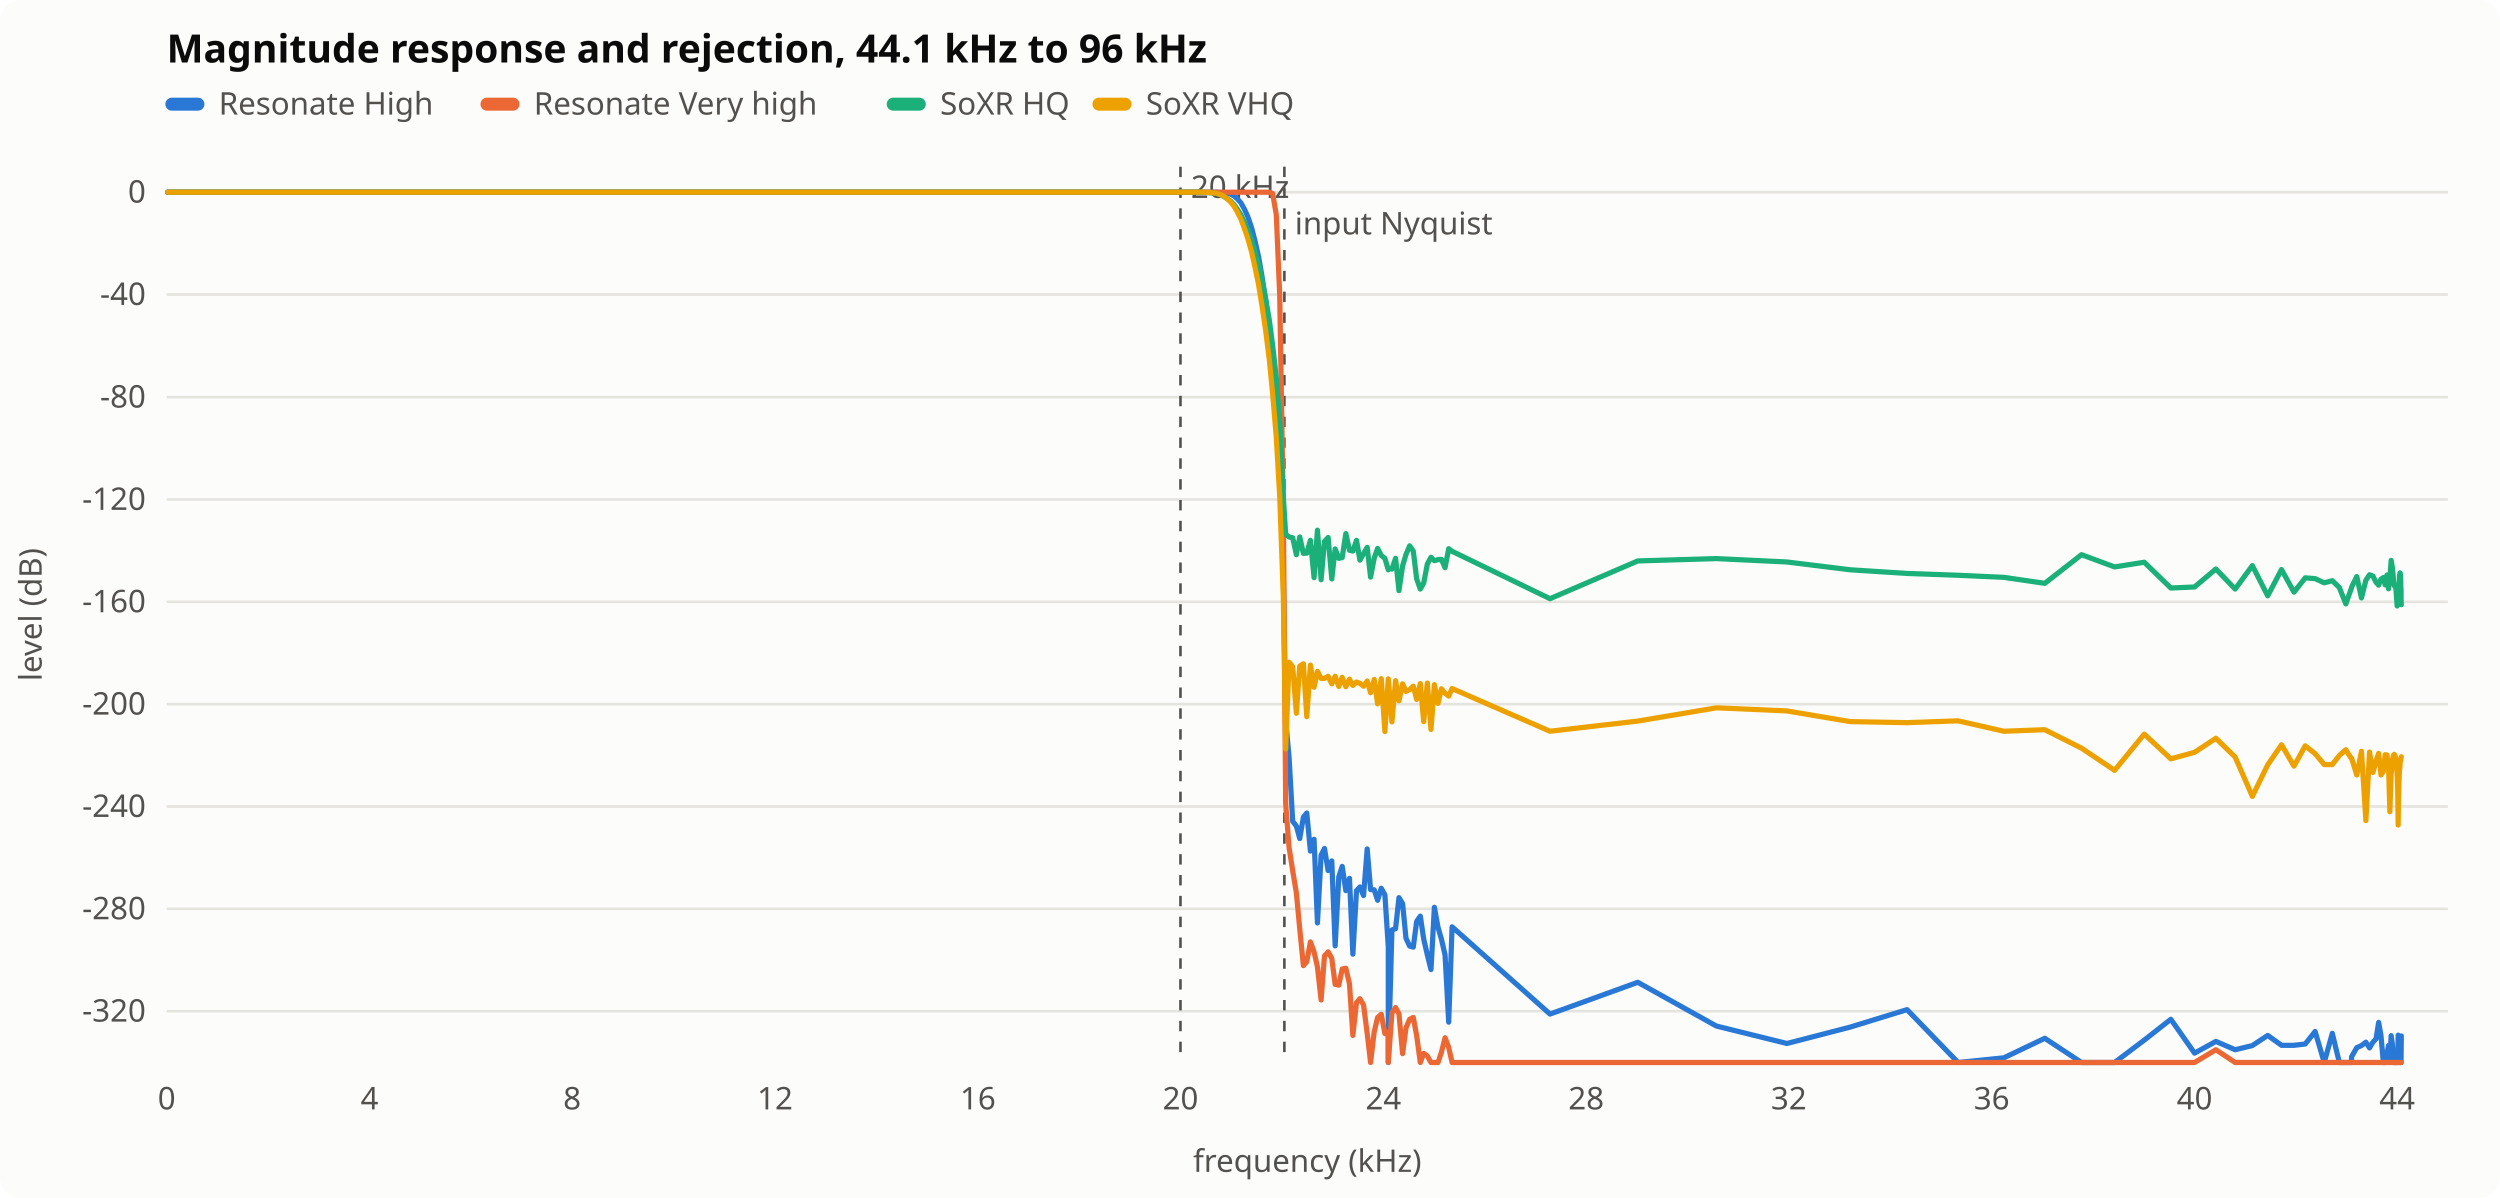
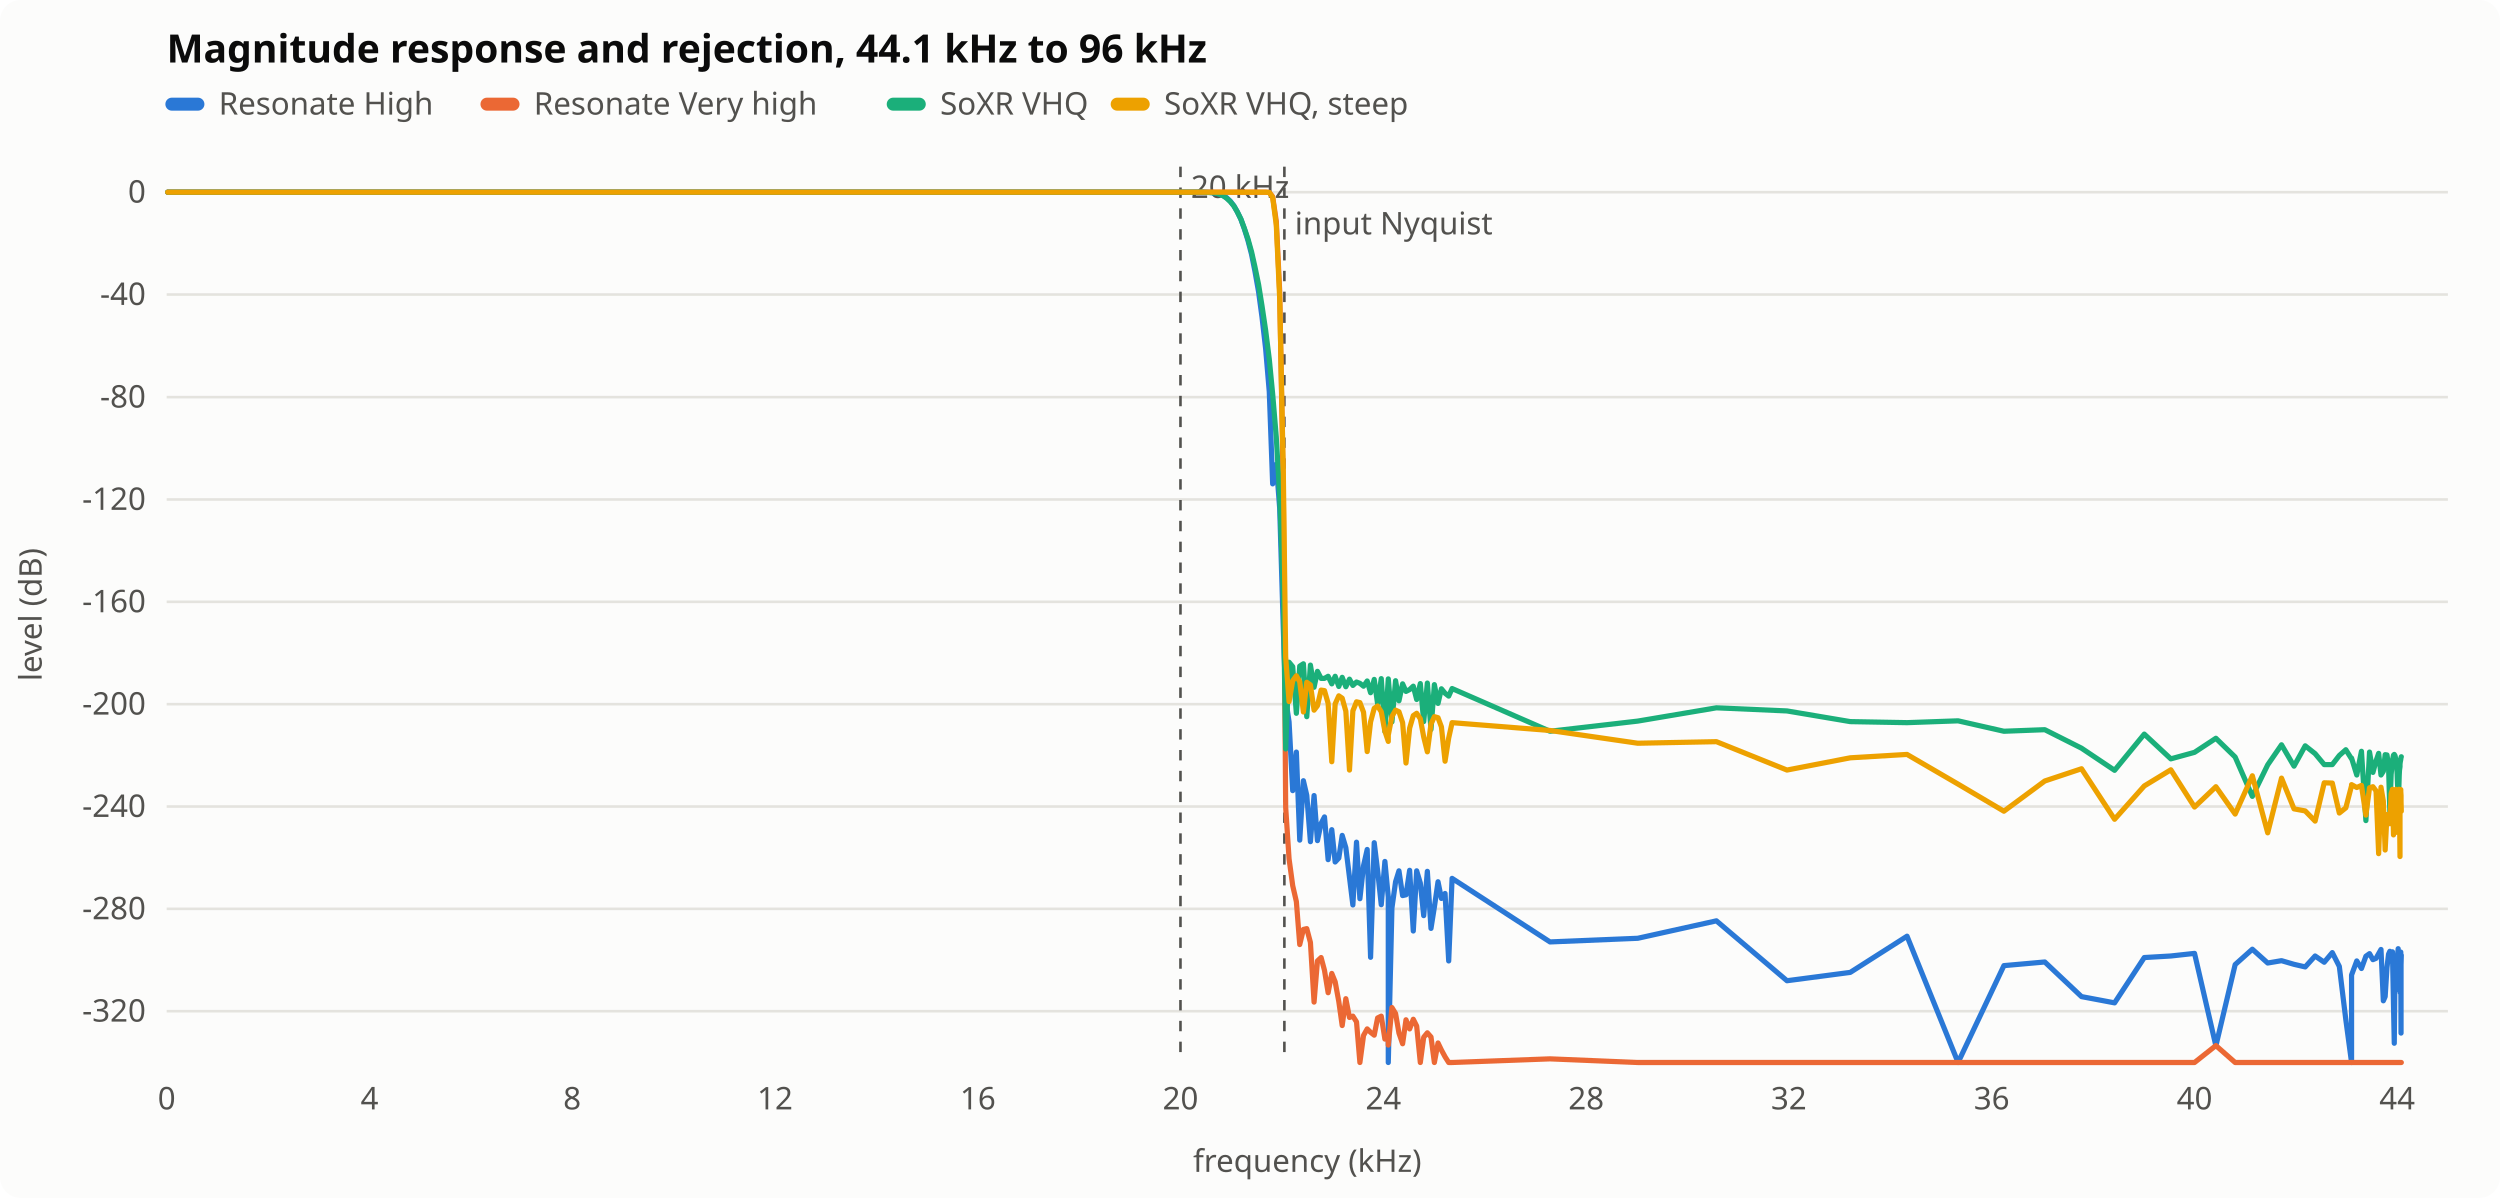
<svg xmlns="http://www.w3.org/2000/svg" viewBox="0 0 960 460" width="960" height="460" role="img" aria-label="Magnitude response and rejection, 44.1 kHz to 96 kHz">
  <style>
.surface { fill: #fcfcfb; }
text { fill: #52514e; font: 12px system-ui, sans-serif; }
.title { fill: #0b0b0b; font-size: 15px; font-weight: 600; }
.grid { stroke: #e4e3de; stroke-width: 1; }
.marker { stroke: #52514e; stroke-width: 1; stroke-dasharray: 4 4; }
.line { fill: none; stroke-width: 2; stroke-linejoin: round; stroke-linecap: round; }
.one { stroke: #2a78d6; fill: #2a78d6; }
.two { stroke: #eb6834; fill: #eb6834; }
.three { stroke: #1baf7a; fill: #1baf7a; }
.four { stroke: #eda100; fill: #eda100; }
.line.one, .line.two, .line.three, .line.four { fill: none; }
@media (prefers-color-scheme: dark) {
  .surface { fill: #1a1a19; }
  text { fill: #c3c2b7; }
  .title { fill: #f0efec; }
  .grid { stroke: #34332f; }
  .marker { stroke: #c3c2b7; }
  .one { stroke: #3987e5; fill: #3987e5; }
  .two { stroke: #d95926; fill: #d95926; }
  .three { stroke: #199e70; fill: #199e70; }
  .four { stroke: #c98500; fill: #c98500; }
  .line.one, .line.two, .line.three, .line.four { fill: none; }
}
</style>
  <rect class="surface" width="960" height="460" rx="8" />
  <text class="title" x="64" y="24">Magnitude response and rejection, 44.1 kHz to 96 kHz</text>
  <rect class="one" x="64" y="38" width="14" height="4" rx="2" />
  <text x="84" y="44">Resonate High</text>
  <rect class="two" x="185" y="38" width="14" height="4" rx="2" />
  <text x="205" y="44">Resonate Very high</text>
  <rect class="three" x="341" y="38" width="14" height="4" rx="2" />
-   <text x="361" y="44">SoXR HQ</text>
-   <rect class="four" x="420" y="38" width="14" height="4" rx="2" />
-   <text x="440" y="44">SoXR VHQ</text>
+   <text x="361" y="44">SoXR VHQ</text>
+   <rect class="four" x="427" y="38" width="14" height="4" rx="2" />
+   <text x="447" y="44">SoXR VHQ, steep</text>
  <line class="grid" x1="64" x2="940" y1="388.3" y2="388.3" />
  <text x="56" y="392.3" text-anchor="end">-320</text>
  <line class="grid" x1="64" x2="940" y1="349.0" y2="349.0" />
  <text x="56" y="353.0" text-anchor="end">-280</text>
  <line class="grid" x1="64" x2="940" y1="309.7" y2="309.7" />
  <text x="56" y="313.7" text-anchor="end">-240</text>
  <line class="grid" x1="64" x2="940" y1="270.4" y2="270.4" />
  <text x="56" y="274.4" text-anchor="end">-200</text>
  <line class="grid" x1="64" x2="940" y1="231.1" y2="231.1" />
  <text x="56" y="235.1" text-anchor="end">-160</text>
  <line class="grid" x1="64" x2="940" y1="191.8" y2="191.8" />
  <text x="56" y="195.8" text-anchor="end">-120</text>
  <line class="grid" x1="64" x2="940" y1="152.5" y2="152.5" />
  <text x="56" y="156.5" text-anchor="end">-80</text>
  <line class="grid" x1="64" x2="940" y1="113.1" y2="113.1" />
  <text x="56" y="117.1" text-anchor="end">-40</text>
  <line class="grid" x1="64" x2="940" y1="73.8" y2="73.8" />
  <text x="56" y="77.8" text-anchor="end">0</text>
  <text x="64.0" y="426" text-anchor="middle">0</text>
  <text x="141.9" y="426" text-anchor="middle">4</text>
  <text x="219.7" y="426" text-anchor="middle">8</text>
  <text x="297.6" y="426" text-anchor="middle">12</text>
  <text x="375.5" y="426" text-anchor="middle">16</text>
  <text x="453.3" y="426" text-anchor="middle">20</text>
  <text x="531.2" y="426" text-anchor="middle">24</text>
  <text x="609.1" y="426" text-anchor="middle">28</text>
  <text x="686.9" y="426" text-anchor="middle">32</text>
  <text x="764.8" y="426" text-anchor="middle">36</text>
  <text x="842.7" y="426" text-anchor="middle">40</text>
  <text x="920.5" y="426" text-anchor="middle">44</text>
  <text x="502" y="450" text-anchor="middle">frequency (kHz)</text>
  <text x="16" y="236" transform="rotate(-90 16 236)" text-anchor="middle">level (dB)</text>
  <line class="marker" x1="453.3" x2="453.3" y1="64" y2="408" />
  <text x="457.3" y="76">20 kHz</text>
  <line class="marker" x1="493.2" x2="493.2" y1="64" y2="408" />
  <text x="497.2" y="90">input Nyquist</text>
-   <polyline class="line one" points="64.4,73.8 64.4,73.8 64.5,73.8 64.5,73.8 64.6,73.8 64.7,73.8 64.7,73.8 64.8,73.8 64.9,73.8 65.0,73.8 65.2,73.8 65.3,73.8 65.4,73.8 65.6,73.8 65.8,73.8 66.0,73.8 66.2,73.8 66.5,73.8 66.8,73.8 67.1,73.8 67.4,73.8 67.8,73.8 68.2,73.8 68.7,73.8 69.3,73.8 69.9,73.8 70.6,73.8 71.3,73.8 72.1,73.8 73.1,73.8 74.1,73.8 75.3,73.8 76.6,73.8 78.0,73.8 79.6,73.8 81.4,73.8 83.4,73.8 83.5,73.8 85.7,73.8 88.1,73.8 90.9,73.8 94.0,73.8 97.4,73.8 101.3,73.8 105.6,73.8 110.3,73.8 115.6,73.8 121.6,73.8 128.2,73.8 135.5,73.8 143.7,73.8 152.9,73.8 163.1,73.8 174.5,73.8 187.1,73.8 201.3,73.8 217.0,73.8 234.6,73.8 254.1,73.8 276.0,73.8 300.3,73.8 327.4,73.8 357.6,73.8 391.3,73.8 428.9,73.8 430.2,73.8 431.6,73.8 432.9,73.8 434.3,73.8 435.7,73.8 437.0,73.8 438.4,73.8 439.7,73.8 441.1,73.8 442.5,73.8 443.8,73.8 445.2,73.8 446.5,73.8 447.9,73.8 449.3,73.8 450.6,73.8 452.0,73.8 453.3,73.8 453.3,73.8 454.7,73.8 456.1,73.8 457.4,73.8 458.8,73.8 460.2,73.8 461.5,73.8 462.9,73.8 464.2,73.8 465.6,73.8 467.0,73.8 468.3,73.9 469.7,73.9 471.0,74.1 472.4,74.5 473.8,75.2 475.1,76.3 476.5,77.9 477.8,80.2 479.2,83.3 480.6,87.4 481.9,92.4 483.3,98.6 484.6,106.1 486.0,115.3 487.4,126.4 488.7,140.0 490.1,157.3 491.4,180.8 492.8,221.1 493.7,276.3 495.0,290.8 496.4,315.4 497.8,317.2 499.1,322.0 500.5,313.8 501.8,312.2 503.2,326.8 504.6,322.3 505.9,354.4 507.3,328.4 508.6,325.8 510.0,334.3 511.4,330.6 512.7,363.2 514.1,336.7 515.4,332.7 516.8,342.0 518.2,337.3 519.5,366.4 520.9,342.0 522.2,340.6 523.6,343.9 525.0,326.0 526.3,341.6 527.7,341.7 529.0,345.7 530.4,341.1 531.8,343.6 533.1,363.6 533.1,408.0 534.5,357.1 535.9,356.6 537.2,344.7 538.6,347.0 539.9,360.3 541.3,363.3 542.7,363.7 544.0,353.8 545.4,351.8 546.7,360.6 548.1,366.7 549.5,372.3 550.8,348.4 552.2,356.1 553.5,360.6 554.9,366.7 556.3,392.5 557.6,355.9 595.2,389.4 628.9,377.2 659.1,394.0 686.2,400.7 710.5,394.4 732.3,387.7 751.9,408.0 769.5,406.2 785.2,398.7 799.3,408.0 812.0,408.0 823.4,399.4 833.6,391.4 842.7,404.4 850.9,399.9 858.3,403.1 864.9,401.5 870.8,397.6 876.1,401.4 880.9,401.4 885.2,400.9 889.0,396.1 892.5,408.0 895.6,396.8 898.3,408.0 900.8,408.0 903.0,408.0 903.0,405.8 905.0,402.3 906.8,401.5 908.5,400.2 909.9,402.4 911.2,400.2 912.4,398.9 913.4,392.6 914.3,397.7 915.2,408.0 915.9,408.0 916.6,404.5 917.2,401.5 917.7,408.0 918.2,397.7 918.7,401.2 919.1,408.0 919.4,408.0 919.7,408.0 920.0,408.0 920.3,408.0 920.5,406.0 920.7,408.0 920.9,397.5 921.0,408.0 921.2,399.9 921.3,408.0 921.4,401.8 921.6,403.4 921.6,408.0 921.7,408.0 921.8,400.3 921.9,398.8 921.9,408.0 922.0,408.0 922.0,407.3 922.1,397.8" />
-   <polyline class="line two" points="64.4,73.8 64.4,73.8 64.5,73.8 64.5,73.8 64.6,73.8 64.7,73.8 64.7,73.8 64.8,73.8 64.9,73.8 65.0,73.8 65.2,73.8 65.3,73.8 65.4,73.8 65.6,73.8 65.8,73.8 66.0,73.8 66.2,73.8 66.5,73.8 66.8,73.8 67.1,73.8 67.4,73.8 67.8,73.8 68.2,73.8 68.7,73.8 69.3,73.8 69.9,73.8 70.6,73.8 71.3,73.8 72.1,73.8 73.1,73.8 74.1,73.8 75.3,73.8 76.6,73.8 78.0,73.8 79.6,73.8 81.4,73.8 83.4,73.8 83.5,73.8 85.7,73.8 88.1,73.8 90.9,73.8 94.0,73.8 97.4,73.8 101.3,73.8 105.6,73.8 110.3,73.8 115.6,73.8 121.6,73.8 128.2,73.8 135.5,73.8 143.7,73.8 152.9,73.8 163.1,73.8 174.5,73.8 187.1,73.8 201.3,73.8 217.0,73.8 234.6,73.8 254.1,73.8 276.0,73.8 300.3,73.8 327.4,73.8 357.6,73.8 391.3,73.8 428.9,73.8 430.2,73.8 431.6,73.8 432.9,73.8 434.3,73.8 435.7,73.8 437.0,73.8 438.4,73.8 439.7,73.8 441.1,73.8 442.5,73.8 443.8,73.8 445.2,73.8 446.5,73.8 447.9,73.8 449.3,73.8 450.6,73.8 452.0,73.8 453.3,73.8 453.3,73.8 454.7,73.8 456.1,73.8 457.4,73.8 458.8,73.8 460.2,73.8 461.5,73.8 462.9,73.8 464.2,73.8 465.6,73.8 467.0,73.8 468.3,73.8 469.7,73.8 471.0,73.8 472.4,73.8 473.8,73.8 475.1,73.8 476.5,73.8 477.8,73.8 479.2,73.8 480.6,73.8 481.9,73.8 483.3,73.8 484.6,73.8 486.0,73.8 487.4,73.8 488.7,74.3 490.1,82.5 491.4,113.1 492.8,195.6 493.7,308.7 495.0,325.4 496.4,334.4 497.8,342.8 499.1,356.7 500.5,370.8 501.8,369.3 503.2,361.7 504.6,365.5 505.9,371.3 507.3,384.0 508.6,367.1 510.0,365.5 511.4,368.0 512.7,378.0 514.1,378.3 515.4,372.1 516.8,371.8 518.2,377.8 519.5,397.6 520.9,385.0 522.2,383.5 523.6,385.9 525.0,396.8 526.3,408.0 527.7,396.2 529.0,390.7 530.4,389.5 531.8,396.9 533.1,396.3 533.1,408.0 534.5,389.0 535.9,386.9 537.2,389.3 538.6,404.6 539.9,394.7 541.3,391.4 542.7,390.7 544.0,397.7 545.4,408.0 546.7,404.5 548.1,405.5 549.5,408.0 550.8,408.0 552.2,408.0 553.5,404.1 554.9,398.5 556.3,402.2 557.6,408.0 595.2,408.0 628.9,408.0 659.1,408.0 686.2,408.0 710.5,408.0 732.3,408.0 751.9,408.0 769.5,408.0 785.2,408.0 799.3,408.0 812.0,408.0 823.4,408.0 833.6,408.0 842.7,408.0 850.9,403.1 858.3,408.0 864.9,408.0 870.8,408.0 876.1,408.0 880.9,408.0 885.2,408.0 889.0,408.0 892.5,408.0 895.6,408.0 898.3,408.0 900.8,408.0 903.0,408.0 903.0,408.0 905.0,408.0 906.8,408.0 908.5,408.0 909.9,408.0 911.2,408.0 912.4,408.0 913.4,408.0 914.3,408.0 915.2,408.0 915.9,408.0 916.6,408.0 917.2,408.0 917.7,408.0 918.2,408.0 918.7,408.0 919.1,408.0 919.4,408.0 919.7,408.0 920.0,408.0 920.3,408.0 920.5,408.0 920.7,408.0 920.9,408.0 921.0,408.0 921.2,408.0 921.3,408.0 921.4,408.0 921.6,408.0 921.6,408.0 921.7,408.0 921.8,408.0 921.9,408.0 921.9,408.0 922.0,408.0 922.0,408.0 922.1,408.0" />
-   <polyline class="line three" points="64.4,73.8 64.4,73.8 64.5,73.8 64.5,73.8 64.6,73.8 64.7,73.8 64.7,73.8 64.8,73.8 64.9,73.8 65.0,73.8 65.2,73.8 65.3,73.8 65.4,73.8 65.6,73.8 65.8,73.8 66.0,73.8 66.2,73.8 66.5,73.8 66.8,73.8 67.1,73.8 67.4,73.8 67.8,73.8 68.2,73.8 68.7,73.8 69.3,73.8 69.9,73.8 70.6,73.8 71.3,73.8 72.1,73.8 73.1,73.8 74.1,73.8 75.3,73.8 76.6,73.8 78.0,73.8 79.6,73.8 81.4,73.8 83.4,73.8 83.5,73.8 85.7,73.8 88.1,73.8 90.9,73.8 94.0,73.8 97.4,73.8 101.3,73.8 105.6,73.8 110.3,73.8 115.6,73.8 121.6,73.8 128.2,73.8 135.5,73.8 143.7,73.8 152.9,73.8 163.1,73.8 174.5,73.8 187.1,73.8 201.3,73.8 217.0,73.8 234.6,73.8 254.1,73.8 276.0,73.8 300.3,73.8 327.4,73.8 357.6,73.8 391.3,73.8 428.9,73.8 430.2,73.8 431.6,73.8 432.9,73.8 434.3,73.8 435.7,73.8 437.0,73.8 438.4,73.8 439.7,73.8 441.1,73.8 442.5,73.8 443.8,73.8 445.2,73.8 446.5,73.8 447.9,73.8 449.3,73.8 450.6,73.8 452.0,73.8 453.3,73.8 453.3,73.8 454.7,73.8 456.1,73.8 457.4,73.8 458.8,73.8 460.2,73.8 461.5,73.9 462.9,73.9 464.2,74.0 465.6,74.1 467.0,74.3 468.3,74.7 469.7,75.3 471.0,76.1 472.4,77.1 473.8,78.5 475.1,80.3 476.5,82.5 477.8,85.2 479.2,88.3 480.6,92.1 481.9,96.5 483.3,101.6 484.6,107.6 486.0,114.6 487.4,122.8 488.7,132.7 490.1,145.1 491.4,161.6 492.8,190.8 493.7,205.2 495.0,206.2 496.4,206.5 497.8,213.0 499.1,206.2 500.5,212.5 501.8,212.4 503.2,207.5 504.6,221.8 505.9,203.6 507.3,222.6 508.6,207.9 510.0,206.4 511.4,222.3 512.7,210.8 514.1,214.4 515.4,214.1 516.8,204.9 518.2,211.3 519.5,211.6 520.9,207.5 522.2,215.1 523.6,212.6 525.0,210.2 526.3,221.6 527.7,214.3 529.0,210.6 530.4,213.3 531.8,214.4 533.1,218.8 533.1,218.4 534.5,218.5 535.9,214.4 537.2,226.8 538.6,217.3 539.9,212.9 541.3,209.6 542.7,211.6 544.0,222.3 545.4,226.2 546.7,223.9 548.1,216.6 549.5,214.0 550.8,215.3 552.2,214.9 553.5,214.8 554.9,218.0 556.3,210.7 557.6,211.7 595.2,229.9 628.9,215.4 659.1,214.5 686.2,215.8 710.5,218.8 732.3,220.2 751.9,220.9 769.5,221.7 785.2,224.0 799.3,213.0 812.0,217.7 823.4,215.9 833.6,225.8 842.7,225.4 850.9,218.5 858.3,226.2 864.9,217.2 870.8,228.8 876.1,218.7 880.9,227.4 885.2,221.9 889.0,222.2 892.5,223.8 895.6,223.0 898.3,225.6 900.8,231.9 903.0,225.7 903.0,225.5 905.0,221.4 906.8,229.6 908.5,222.8 909.9,220.7 911.2,221.2 912.4,223.6 913.4,224.7 914.3,222.4 915.2,221.8 915.9,224.6 916.6,220.8 917.2,226.1 917.7,222.5 918.2,215.2 918.7,218.1 919.1,222.6 919.4,224.9 919.7,225.3 920.0,225.7 920.3,229.8 920.5,232.7 920.7,227.2 920.9,226.6 921.0,229.9 921.2,229.2 921.3,224.7 921.4,221.0 921.6,220.3 921.6,220.0 921.7,220.1 921.8,221.4 921.9,223.7 921.9,225.0 922.0,226.4 922.0,229.9 922.1,232.2" />
-   <polyline class="line four" points="64.4,73.8 64.4,73.8 64.5,73.8 64.5,73.8 64.6,73.8 64.7,73.8 64.7,73.8 64.8,73.8 64.9,73.8 65.0,73.8 65.2,73.8 65.3,73.8 65.4,73.8 65.6,73.8 65.8,73.8 66.0,73.8 66.2,73.8 66.5,73.8 66.8,73.8 67.1,73.8 67.4,73.8 67.8,73.8 68.2,73.8 68.7,73.8 69.3,73.8 69.9,73.8 70.6,73.8 71.3,73.8 72.1,73.8 73.1,73.8 74.1,73.8 75.3,73.8 76.6,73.8 78.0,73.8 79.6,73.8 81.4,73.8 83.4,73.8 83.5,73.8 85.7,73.8 88.1,73.8 90.9,73.8 94.0,73.8 97.4,73.8 101.3,73.8 105.6,73.8 110.3,73.8 115.6,73.8 121.6,73.8 128.2,73.8 135.5,73.8 143.7,73.8 152.9,73.8 163.1,73.8 174.5,73.8 187.1,73.8 201.3,73.8 217.0,73.8 234.6,73.8 254.1,73.8 276.0,73.8 300.3,73.8 327.4,73.8 357.6,73.8 391.3,73.8 428.9,73.8 430.2,73.8 431.6,73.8 432.9,73.8 434.3,73.8 435.7,73.8 437.0,73.8 438.4,73.8 439.7,73.8 441.1,73.8 442.5,73.8 443.8,73.8 445.2,73.8 446.5,73.8 447.9,73.8 449.3,73.8 450.6,73.8 452.0,73.8 453.3,73.8 453.3,73.8 454.7,73.8 456.1,73.8 457.4,73.8 458.8,73.8 460.2,73.8 461.5,73.8 462.9,73.9 464.2,73.9 465.6,74.0 467.0,74.2 468.3,74.6 469.7,75.2 471.0,76.1 472.4,77.4 473.8,79.1 475.1,81.3 476.5,84.1 477.8,87.6 479.2,91.7 480.6,96.7 481.9,102.5 483.3,109.3 484.6,117.4 486.0,126.8 487.4,137.9 488.7,151.3 490.1,168.0 491.4,190.3 492.8,229.1 493.7,287.6 495.0,254.3 496.4,256.0 497.8,273.9 499.1,255.8 500.5,254.9 501.8,275.2 503.2,255.4 504.6,263.9 505.9,257.8 507.3,260.5 508.6,260.5 510.0,259.7 511.4,262.6 512.7,259.7 514.1,263.6 515.4,260.1 516.8,263.7 518.2,260.8 519.5,263.2 520.9,261.9 522.2,262.4 523.6,263.5 525.0,261.5 526.3,266.0 527.7,260.9 529.0,270.3 530.4,260.6 531.8,280.9 533.1,260.7 533.1,260.7 534.5,277.2 535.9,261.4 537.2,269.1 538.6,262.6 539.9,265.5 541.3,264.8 542.7,263.5 544.0,268.6 545.4,262.5 546.7,277.1 548.1,262.3 549.5,280.1 550.8,262.9 552.2,270.1 553.5,264.5 554.9,266.2 556.3,267.3 557.6,264.4 595.2,280.8 628.9,276.9 659.1,271.8 686.2,273.0 710.5,277.1 732.3,277.5 751.9,276.8 769.5,280.8 785.2,280.2 799.3,287.3 812.0,295.8 823.4,281.9 833.6,291.4 842.7,288.9 850.9,283.5 858.3,290.7 864.9,305.8 870.8,293.7 876.1,286.0 880.9,294.2 885.2,286.4 889.0,289.4 892.5,293.6 895.6,293.6 898.3,290.1 900.8,287.9 903.0,291.4 903.0,291.1 905.0,297.6 906.8,288.5 908.5,315.1 909.9,288.8 911.2,296.6 912.4,292.2 913.4,289.3 914.3,297.6 915.2,296.2 915.9,289.8 916.6,289.9 917.2,294.1 917.7,311.7 918.2,297.3 918.7,292.0 919.1,290.0 919.4,289.7 919.7,290.2 920.0,291.7 920.3,293.9 920.5,297.2 920.7,302.5 920.9,316.8 921.0,307.6 921.2,301.2 921.3,297.8 921.4,295.8 921.6,294.4 921.6,293.4 921.7,292.6 921.8,292.1 921.9,291.6 921.9,291.3 922.0,291.0 922.0,290.8 922.1,290.6" />
+   <polyline class="line one" points="64.4,73.8 64.4,73.8 64.5,73.8 64.5,73.8 64.6,73.8 64.7,73.8 64.7,73.8 64.8,73.8 64.9,73.8 65.0,73.8 65.2,73.8 65.3,73.8 65.4,73.8 65.6,73.8 65.8,73.8 66.0,73.8 66.2,73.8 66.5,73.8 66.8,73.8 67.1,73.8 67.4,73.8 67.8,73.8 68.2,73.8 68.7,73.8 69.3,73.8 69.9,73.8 70.6,73.8 71.3,73.8 72.1,73.8 73.1,73.8 74.1,73.8 75.3,73.8 76.6,73.8 78.0,73.8 79.6,73.8 81.4,73.8 83.4,73.8 83.5,73.8 85.7,73.8 88.1,73.8 90.9,73.8 94.0,73.8 97.4,73.8 101.3,73.8 105.6,73.8 110.3,73.8 115.6,73.8 121.6,73.8 128.2,73.8 135.5,73.8 143.7,73.8 152.9,73.8 163.1,73.8 174.5,73.8 187.1,73.8 201.3,73.8 217.0,73.8 234.6,73.8 254.1,73.8 276.0,73.8 300.3,73.8 327.4,73.8 357.6,73.8 391.3,73.8 428.9,73.8 430.2,73.8 431.6,73.8 432.9,73.8 434.3,73.8 435.7,73.8 437.0,73.8 438.4,73.8 439.7,73.8 441.1,73.8 442.5,73.8 443.8,73.8 445.2,73.8 446.5,73.8 447.9,73.8 449.3,73.8 450.6,73.8 452.0,73.8 453.3,73.8 453.3,73.8 454.7,73.8 456.1,73.8 457.4,73.8 458.8,73.8 460.2,73.8 461.5,73.8 462.9,73.8 464.2,73.9 465.6,74.0 467.0,74.1 468.3,74.5 469.7,75.1 471.0,75.9 472.4,77.2 473.8,79.0 475.1,81.3 476.5,84.2 477.8,87.8 479.2,92.3 480.6,97.7 481.9,104.2 483.3,112.1 484.6,121.7 486.0,133.9 487.4,150.4 488.7,185.8 490.1,178.3 491.4,195.2 492.8,241.7 493.7,268.5 495.0,277.2 496.4,303.6 497.8,288.8 499.1,322.6 500.5,299.8 501.8,305.4 503.2,323.2 504.6,305.5 505.9,322.8 507.3,316.2 508.6,313.7 510.0,330.1 511.4,318.6 512.7,331.0 514.1,329.5 515.4,320.8 516.8,325.5 518.2,336.9 519.5,347.5 520.9,323.4 522.2,345.1 523.6,332.4 525.0,326.2 526.3,367.6 527.7,323.6 529.0,334.3 530.4,347.4 531.8,330.8 533.1,344.5 533.1,408.0 534.5,348.7 535.9,338.6 537.2,334.4 538.6,343.9 539.9,343.6 541.3,334.2 542.7,357.5 544.0,334.4 545.4,339.1 546.7,351.6 548.1,334.6 549.5,356.5 550.8,348.3 552.2,338.6 553.5,345.0 554.9,343.1 556.3,369.0 557.6,337.3 595.2,361.7 628.9,360.3 659.1,353.6 686.2,376.6 710.5,373.4 732.3,359.5 751.9,408.0 769.5,370.8 785.2,369.4 799.3,382.7 812.0,385.1 823.4,367.7 833.6,367.1 842.7,366.1 850.9,401.6 858.3,370.4 864.9,364.5 870.8,369.8 876.1,368.9 880.9,370.3 885.2,371.3 889.0,367.1 892.5,369.5 895.6,365.8 898.3,371.1 900.8,391.6 903.0,408.0 903.0,374.4 905.0,369.0 906.8,371.9 908.5,367.2 909.9,366.2 911.2,368.5 912.4,368.0 913.4,366.2 914.3,364.6 915.2,384.3 915.9,382.7 916.6,371.5 917.2,366.4 917.7,365.3 918.2,368.2 918.7,365.5 919.1,385.7 919.4,400.6 919.7,369.9 920.0,375.6 920.3,380.0 920.5,372.2 920.7,366.4 920.9,364.3 921.0,373.7 921.2,370.2 921.3,367.6 921.4,371.0 921.6,370.9 921.6,367.7 921.7,381.2 921.8,369.8 921.9,365.6 921.9,371.1 922.0,396.7 922.0,370.5 922.1,366.8" />
+   <polyline class="line two" points="64.4,73.8 64.4,73.8 64.5,73.8 64.5,73.8 64.6,73.8 64.7,73.8 64.7,73.8 64.8,73.8 64.9,73.8 65.0,73.8 65.2,73.8 65.3,73.8 65.4,73.8 65.6,73.8 65.8,73.8 66.0,73.8 66.2,73.8 66.5,73.8 66.8,73.8 67.1,73.8 67.4,73.8 67.8,73.8 68.2,73.8 68.7,73.8 69.3,73.8 69.9,73.8 70.6,73.8 71.3,73.8 72.1,73.8 73.1,73.8 74.1,73.8 75.3,73.8 76.6,73.8 78.0,73.8 79.6,73.8 81.4,73.8 83.4,73.8 83.5,73.8 85.7,73.8 88.1,73.8 90.9,73.8 94.0,73.8 97.4,73.8 101.3,73.8 105.6,73.8 110.3,73.8 115.6,73.8 121.6,73.8 128.2,73.8 135.5,73.8 143.7,73.8 152.9,73.8 163.1,73.8 174.5,73.8 187.1,73.8 201.3,73.8 217.0,73.8 234.6,73.8 254.1,73.8 276.0,73.8 300.3,73.8 327.4,73.8 357.6,73.8 391.3,73.8 428.9,73.8 430.2,73.8 431.6,73.8 432.9,73.8 434.3,73.8 435.7,73.8 437.0,73.8 438.4,73.8 439.7,73.8 441.1,73.8 442.5,73.8 443.8,73.8 445.2,73.8 446.5,73.8 447.9,73.8 449.3,73.8 450.6,73.8 452.0,73.8 453.3,73.8 453.3,73.8 454.7,73.8 456.1,73.8 457.4,73.8 458.8,73.8 460.2,73.8 461.5,73.8 462.9,73.8 464.2,73.8 465.6,73.8 467.0,73.8 468.3,73.8 469.7,73.8 471.0,73.8 472.4,73.8 473.8,73.8 475.1,73.8 476.5,73.8 477.8,73.8 479.2,73.8 480.6,73.8 481.9,73.8 483.3,73.8 484.6,73.8 486.0,73.8 487.4,73.9 488.7,75.5 490.1,85.0 491.4,111.9 492.8,189.3 493.7,310.0 495.0,329.8 496.4,340.1 497.8,346.2 499.1,362.7 500.5,356.9 501.8,356.6 503.2,361.9 504.6,384.8 505.9,369.0 507.3,367.7 508.6,372.6 510.0,381.2 511.4,373.8 512.7,377.0 514.1,384.6 515.4,393.8 516.8,383.5 518.2,390.7 519.5,390.2 520.9,392.4 522.2,408.0 523.6,397.6 525.0,395.1 526.3,396.4 527.7,397.5 529.0,390.9 530.4,390.2 531.8,399.0 533.1,398.5 533.1,401.3 534.5,386.9 535.9,389.2 537.2,396.7 538.6,400.8 539.9,391.6 541.3,395.1 542.7,391.4 544.0,394.0 545.4,408.0 546.7,398.3 548.1,396.6 549.5,398.2 550.8,408.0 552.2,400.5 553.5,403.2 554.9,405.8 556.3,408.0 557.6,408.0 595.2,406.6 628.9,408.0 659.1,408.0 686.2,408.0 710.5,408.0 732.3,408.0 751.9,408.0 769.5,408.0 785.2,408.0 799.3,408.0 812.0,408.0 823.4,408.0 833.6,408.0 842.7,408.0 850.9,401.5 858.3,408.0 864.9,408.0 870.8,408.0 876.1,408.0 880.9,408.0 885.2,408.0 889.0,408.0 892.5,408.0 895.6,408.0 898.3,408.0 900.8,408.0 903.0,408.0 903.0,408.0 905.0,408.0 906.8,408.0 908.5,408.0 909.9,408.0 911.2,408.0 912.4,408.0 913.4,408.0 914.3,408.0 915.2,408.0 915.9,408.0 916.6,408.0 917.2,408.0 917.7,408.0 918.2,408.0 918.7,408.0 919.1,408.0 919.4,408.0 919.7,408.0 920.0,408.0 920.3,408.0 920.5,408.0 920.7,408.0 920.9,408.0 921.0,408.0 921.2,408.0 921.3,408.0 921.4,408.0 921.6,408.0 921.6,408.0 921.7,408.0 921.8,408.0 921.9,408.0 921.9,408.0 922.0,408.0 922.0,408.0 922.1,408.0" />
+   <polyline class="line three" points="64.4,73.8 64.4,73.8 64.5,73.8 64.5,73.8 64.6,73.8 64.7,73.8 64.7,73.8 64.8,73.8 64.9,73.8 65.0,73.8 65.2,73.8 65.3,73.8 65.4,73.8 65.6,73.8 65.8,73.8 66.0,73.8 66.2,73.8 66.5,73.8 66.8,73.8 67.1,73.8 67.4,73.8 67.8,73.8 68.2,73.8 68.7,73.8 69.3,73.8 69.9,73.8 70.6,73.8 71.3,73.8 72.1,73.8 73.1,73.8 74.1,73.8 75.3,73.8 76.6,73.8 78.0,73.8 79.6,73.8 81.4,73.8 83.4,73.8 83.5,73.8 85.7,73.8 88.1,73.8 90.9,73.8 94.0,73.8 97.4,73.8 101.3,73.8 105.6,73.8 110.3,73.8 115.6,73.8 121.6,73.8 128.2,73.8 135.5,73.8 143.7,73.8 152.9,73.8 163.1,73.8 174.5,73.8 187.1,73.8 201.3,73.8 217.0,73.8 234.6,73.8 254.1,73.8 276.0,73.8 300.3,73.8 327.4,73.8 357.6,73.8 391.3,73.8 428.9,73.8 430.2,73.8 431.6,73.8 432.9,73.8 434.3,73.8 435.7,73.8 437.0,73.8 438.4,73.8 439.7,73.8 441.1,73.8 442.5,73.8 443.8,73.8 445.2,73.8 446.5,73.8 447.9,73.8 449.3,73.8 450.6,73.8 452.0,73.8 453.3,73.8 453.3,73.8 454.7,73.8 456.1,73.8 457.4,73.8 458.8,73.8 460.2,73.8 461.5,73.8 462.9,73.9 464.2,73.9 465.6,74.0 467.0,74.2 468.3,74.6 469.7,75.2 471.0,76.1 472.4,77.4 473.8,79.1 475.1,81.3 476.5,84.1 477.8,87.6 479.2,91.7 480.6,96.7 481.9,102.5 483.3,109.3 484.6,117.4 486.0,126.8 487.4,137.9 488.7,151.3 490.1,168.0 491.4,190.3 492.8,229.1 493.7,287.6 495.0,254.3 496.4,256.0 497.8,273.9 499.1,255.8 500.5,254.9 501.8,275.2 503.2,255.4 504.6,263.9 505.9,257.8 507.3,260.5 508.6,260.5 510.0,259.7 511.4,262.6 512.7,259.7 514.1,263.6 515.4,260.1 516.8,263.7 518.2,260.8 519.5,263.2 520.9,261.9 522.2,262.4 523.6,263.5 525.0,261.5 526.3,266.0 527.7,260.9 529.0,270.3 530.4,260.6 531.8,280.9 533.1,260.7 533.1,260.7 534.5,277.2 535.9,261.4 537.2,269.1 538.6,262.6 539.9,265.5 541.3,264.8 542.7,263.5 544.0,268.6 545.4,262.5 546.7,277.1 548.1,262.3 549.5,280.1 550.8,262.9 552.2,270.1 553.5,264.5 554.9,266.2 556.3,267.3 557.6,264.4 595.2,280.8 628.9,276.9 659.1,271.8 686.2,273.0 710.5,277.1 732.3,277.5 751.9,276.8 769.5,280.8 785.2,280.2 799.3,287.3 812.0,295.8 823.4,281.9 833.6,291.4 842.7,288.9 850.9,283.5 858.3,290.7 864.9,305.8 870.8,293.7 876.1,286.0 880.9,294.2 885.2,286.4 889.0,289.4 892.5,293.6 895.6,293.6 898.3,290.1 900.8,287.9 903.0,291.4 903.0,291.1 905.0,297.6 906.8,288.5 908.5,315.1 909.9,288.8 911.2,296.6 912.4,292.2 913.4,289.3 914.3,297.6 915.2,296.2 915.9,289.8 916.6,289.9 917.2,294.1 917.7,311.7 918.2,297.3 918.7,292.0 919.1,290.0 919.4,289.7 919.7,290.2 920.0,291.7 920.3,293.9 920.5,297.2 920.7,302.5 920.9,316.8 921.0,307.6 921.2,301.2 921.3,297.8 921.4,295.8 921.6,294.4 921.6,293.4 921.7,292.6 921.8,292.1 921.9,291.6 921.9,291.3 922.0,291.0 922.0,290.8 922.1,290.6" />
+   <polyline class="line four" points="64.4,73.8 64.4,73.8 64.5,73.8 64.5,73.8 64.6,73.8 64.7,73.8 64.7,73.8 64.8,73.8 64.9,73.8 65.0,73.8 65.2,73.8 65.3,73.8 65.4,73.8 65.6,73.8 65.8,73.8 66.0,73.8 66.2,73.8 66.5,73.8 66.8,73.8 67.1,73.8 67.4,73.8 67.8,73.8 68.2,73.8 68.7,73.8 69.3,73.8 69.9,73.8 70.6,73.8 71.3,73.8 72.1,73.8 73.1,73.8 74.1,73.8 75.3,73.8 76.6,73.8 78.0,73.8 79.6,73.8 81.4,73.8 83.4,73.8 83.5,73.8 85.7,73.8 88.1,73.8 90.9,73.8 94.0,73.8 97.4,73.8 101.3,73.8 105.6,73.8 110.3,73.8 115.6,73.8 121.6,73.8 128.2,73.8 135.5,73.8 143.7,73.8 152.9,73.8 163.1,73.8 174.5,73.8 187.1,73.8 201.3,73.8 217.0,73.8 234.6,73.8 254.1,73.8 276.0,73.8 300.3,73.8 327.4,73.8 357.6,73.8 391.3,73.8 428.9,73.8 430.2,73.8 431.6,73.8 432.9,73.8 434.3,73.8 435.7,73.8 437.0,73.8 438.4,73.8 439.7,73.8 441.1,73.8 442.5,73.8 443.8,73.8 445.2,73.8 446.5,73.8 447.9,73.8 449.3,73.8 450.6,73.8 452.0,73.8 453.3,73.8 453.3,73.8 454.7,73.8 456.1,73.8 457.4,73.8 458.8,73.8 460.2,73.8 461.5,73.8 462.9,73.8 464.2,73.8 465.6,73.8 467.0,73.8 468.3,73.8 469.7,73.8 471.0,73.8 472.4,73.8 473.8,73.8 475.1,73.8 476.5,73.8 477.8,73.8 479.2,73.8 480.6,73.8 481.9,73.8 483.3,73.8 484.6,73.8 486.0,73.8 487.4,73.9 488.7,75.8 490.1,86.5 491.4,114.7 492.8,181.7 493.7,252.3 495.0,269.4 496.4,261.4 497.8,259.5 499.1,261.8 500.5,273.4 501.8,262.0 503.2,263.0 504.6,272.7 505.9,271.0 507.3,265.0 508.6,265.2 510.0,270.1 511.4,292.5 512.7,270.3 514.1,267.2 515.4,268.1 516.8,273.1 518.2,295.7 519.5,273.0 520.9,269.5 522.2,269.8 523.6,273.5 525.0,288.6 526.3,277.2 527.7,272.0 529.0,271.1 530.4,273.3 531.8,280.8 533.1,284.7 533.1,282.3 534.5,275.1 535.9,272.7 537.2,273.3 538.6,277.5 539.9,293.0 541.3,279.6 542.7,274.8 544.0,273.9 545.4,276.0 546.7,283.0 548.1,288.7 549.5,278.0 550.8,275.2 552.2,275.6 553.5,279.1 554.9,292.3 556.3,283.4 557.6,277.5 595.2,280.5 628.9,285.4 659.1,284.8 686.2,295.7 710.5,291.0 732.3,289.7 751.9,301.1 769.5,311.5 785.2,299.9 799.3,295.2 812.0,314.6 823.4,301.8 833.6,295.6 842.7,309.9 850.9,302.1 858.3,312.6 864.9,297.9 870.8,319.8 876.1,298.8 880.9,310.6 885.2,311.4 889.0,315.3 892.5,300.6 895.6,300.7 898.3,312.2 900.8,310.2 903.0,301.7 903.0,301.3 905.0,302.4 906.8,301.6 908.5,313.0 909.9,302.5 911.2,302.1 912.4,303.7 913.4,327.8 914.3,302.3 915.2,307.6 915.9,326.4 916.6,312.8 917.2,315.9 917.7,316.3 918.2,304.8 918.7,303.1 919.1,320.6 919.4,303.3 919.7,315.2 920.0,303.1 920.3,319.6 920.5,304.4 920.7,304.0 920.9,319.3 921.0,307.1 921.2,303.1 921.3,304.1 921.4,309.6 921.6,328.9 921.6,308.8 921.7,304.8 921.8,303.3 921.9,303.2 921.9,304.0 922.0,305.5 922.0,307.9 922.1,311.5" />
</svg>
